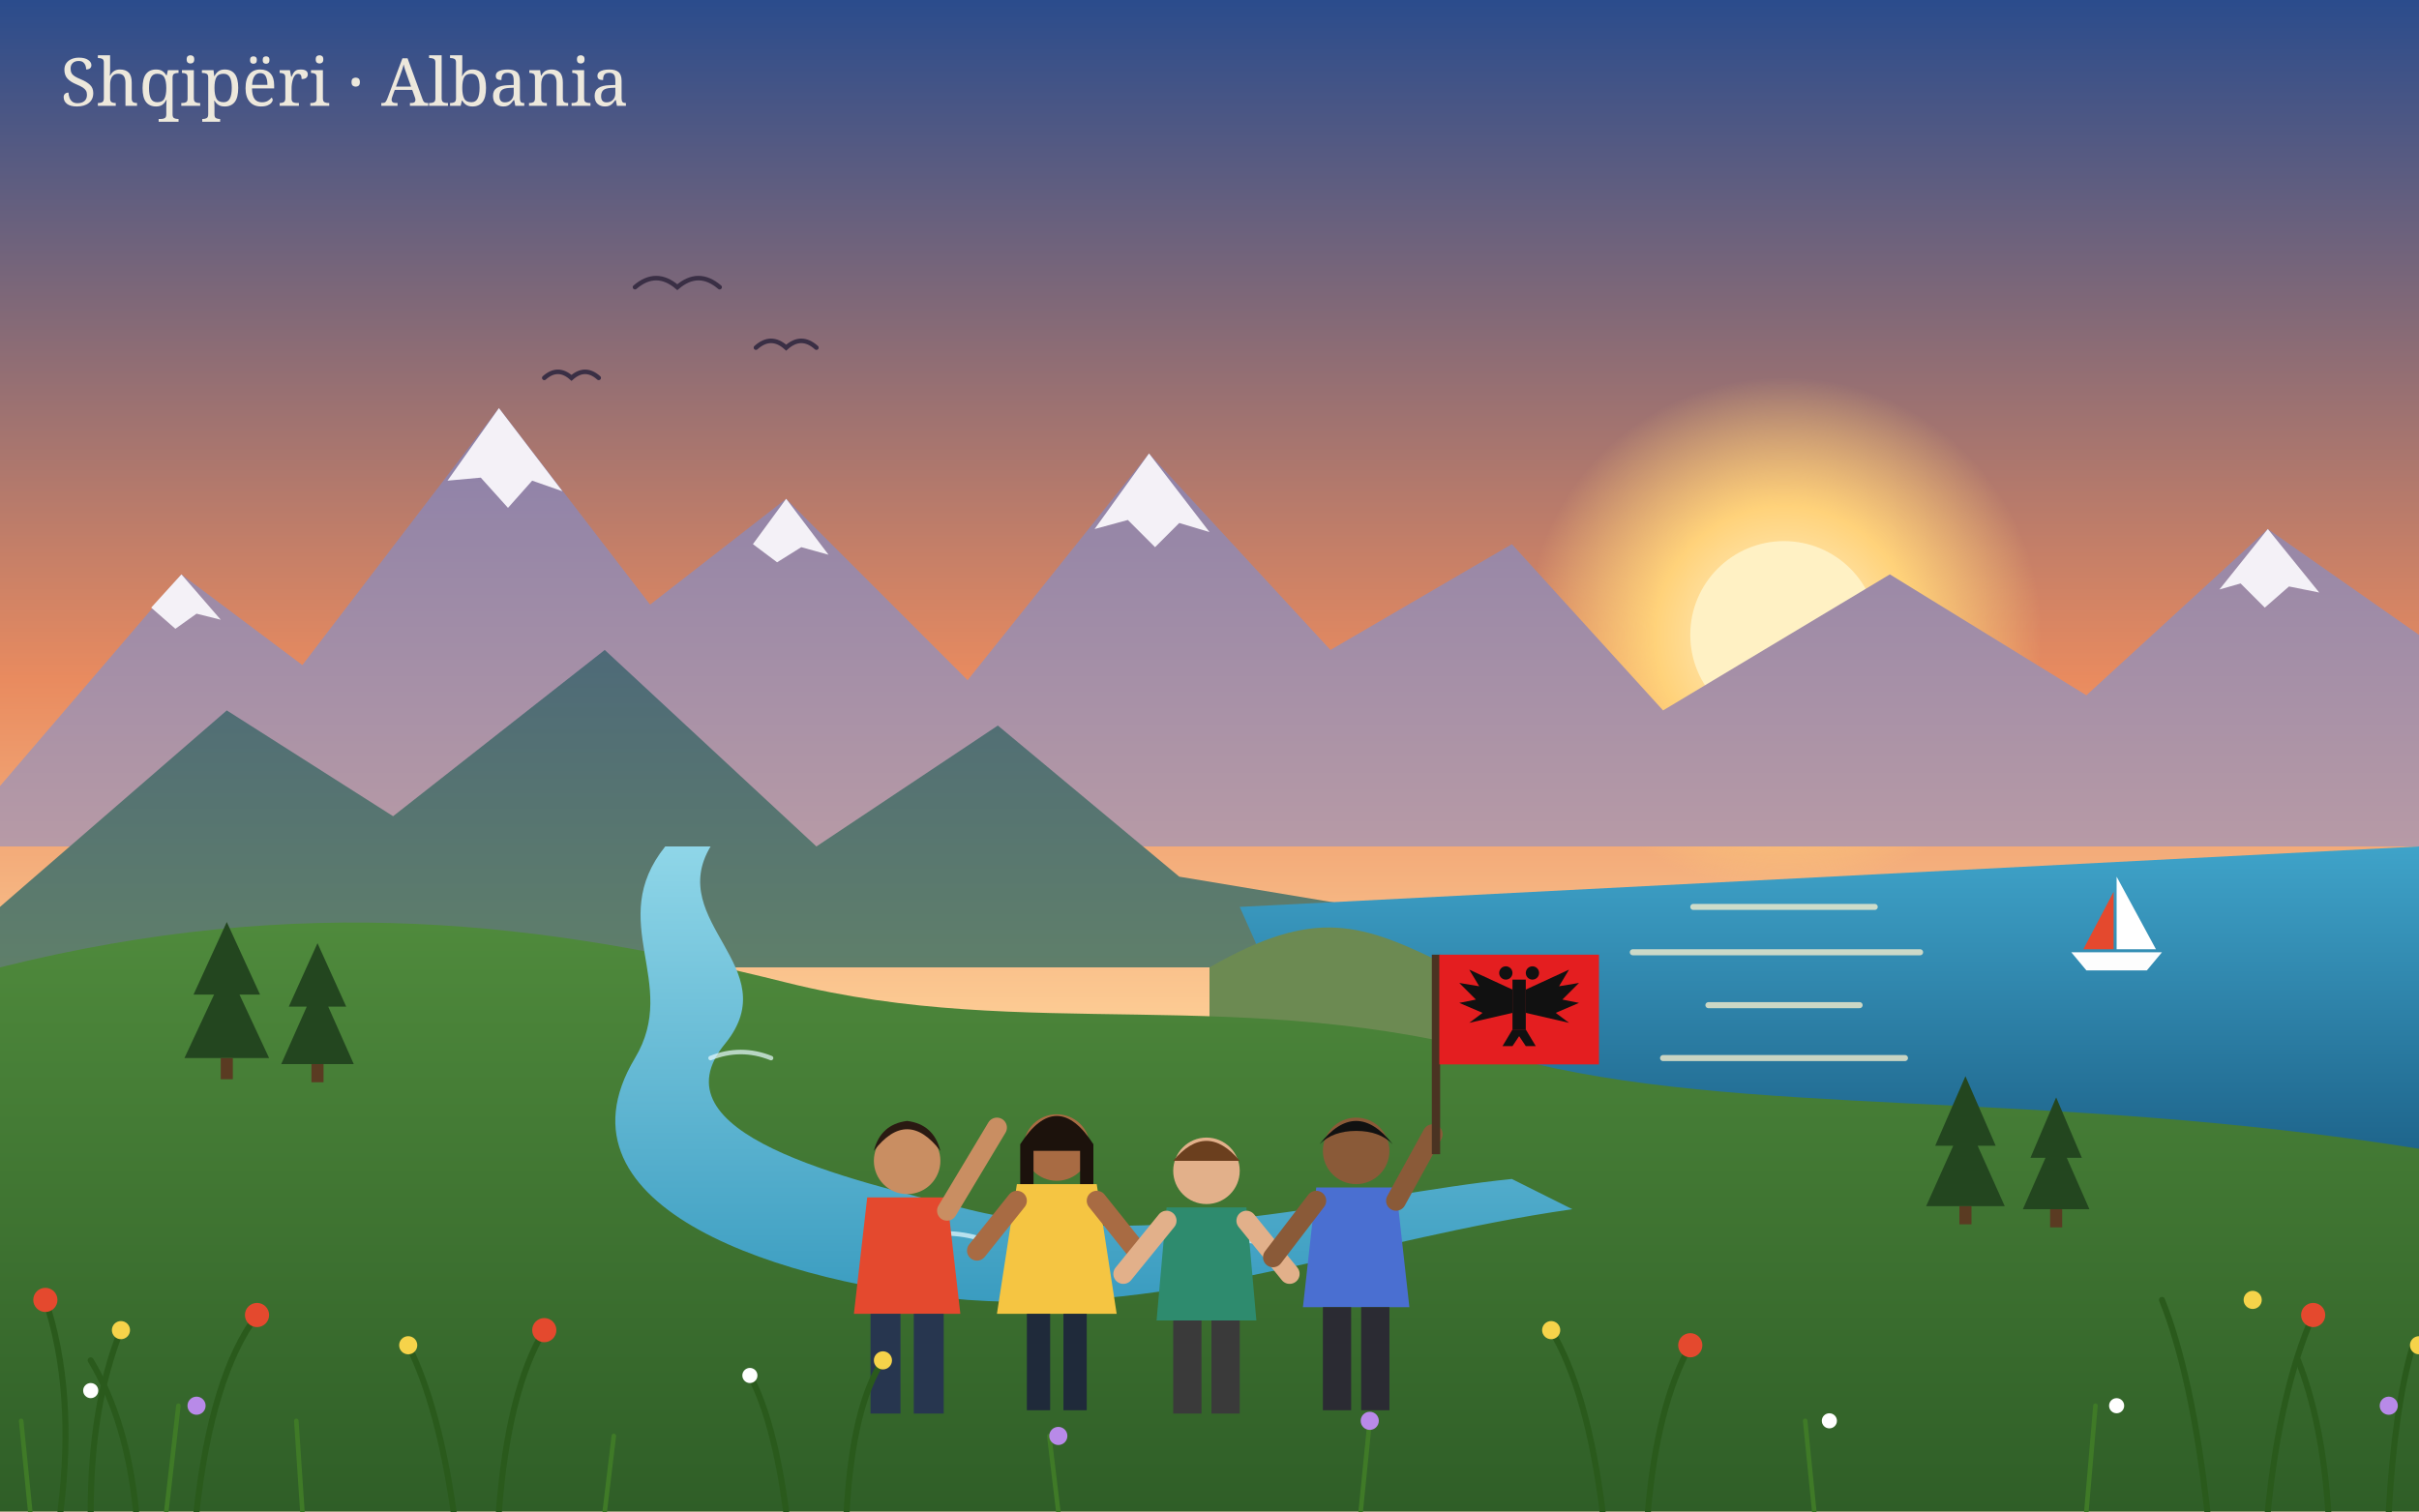
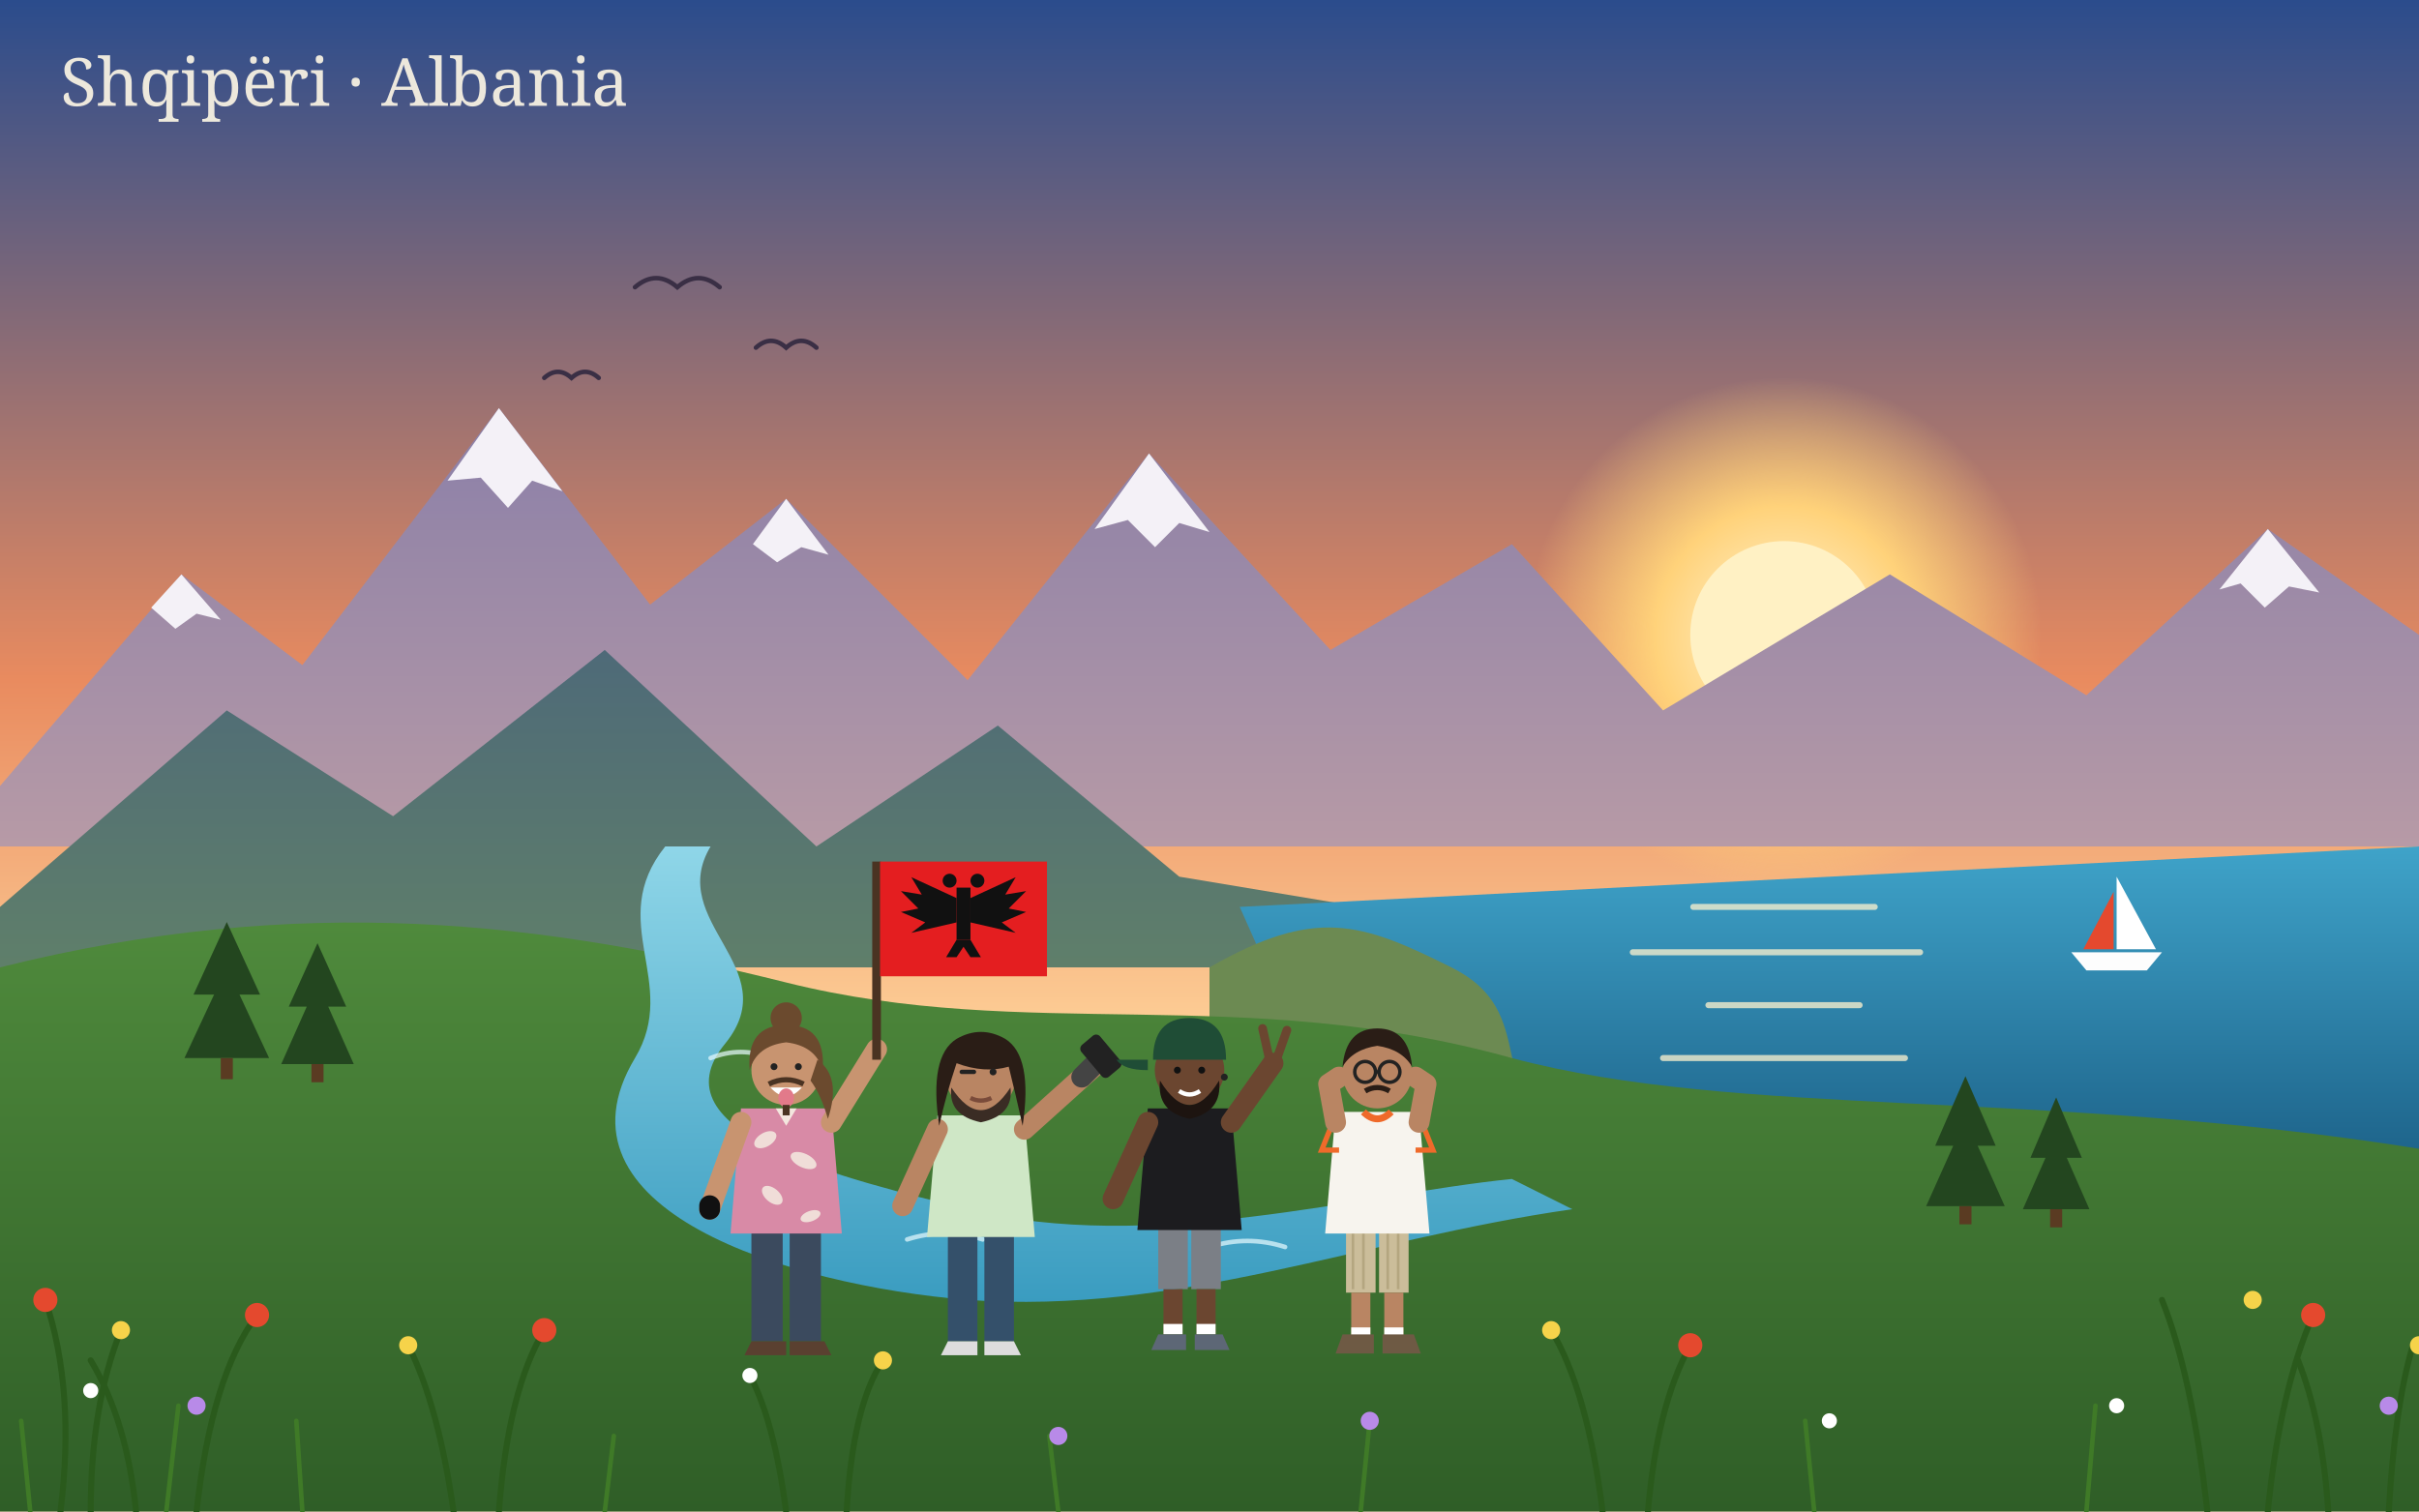
<svg xmlns="http://www.w3.org/2000/svg" viewBox="0 0 1600 1000" width="1600" height="1000">
  <defs>
    <linearGradient id="sky" x1="0" y1="0" x2="0" y2="1">
      <stop offset="0" stop-color="#2b4c8c" />
      <stop offset="0.45" stop-color="#e98b5f" />
      <stop offset="0.7" stop-color="#ffd39a" />
    </linearGradient>
    <linearGradient id="sea" x1="0" y1="0" x2="0" y2="1">
      <stop offset="0" stop-color="#3fa3c9" />
      <stop offset="1" stop-color="#1b5f86" />
    </linearGradient>
    <linearGradient id="river" x1="0" y1="0" x2="0" y2="1">
      <stop offset="0" stop-color="#8fd6e8" />
      <stop offset="1" stop-color="#3a9cc0" />
    </linearGradient>
    <linearGradient id="far" x1="0" y1="0" x2="0" y2="1">
      <stop offset="0" stop-color="#8a7fa8" />
      <stop offset="1" stop-color="#b79aa6" />
    </linearGradient>
    <linearGradient id="mid" x1="0" y1="0" x2="0" y2="1">
      <stop offset="0" stop-color="#4e6a78" />
      <stop offset="1" stop-color="#5f7f6a" />
    </linearGradient>
    <linearGradient id="near" x1="0" y1="0" x2="0" y2="1">
      <stop offset="0" stop-color="#4f8a3c" />
      <stop offset="1" stop-color="#2f5e27" />
    </linearGradient>
    <radialGradient id="sun" cx="0.5" cy="0.5" r="0.5">
      <stop offset="0" stop-color="#fff6d8" />
      <stop offset="0.5" stop-color="#ffd27a" />
      <stop offset="1" stop-color="#ffd27a" stop-opacity="0" />
    </radialGradient>
  </defs>
  <rect width="1600" height="1000" fill="url(#sky)" />
  <circle cx="1180" cy="420" r="170" fill="url(#sun)" />
  <circle cx="1180" cy="420" r="62" fill="#fff1c4" />
  <g fill="none" stroke="#3a2f45" stroke-width="3" stroke-linecap="round">
    <path d="M420 190 q14 -12 28 0 q14 -12 28 0" />
    <path d="M500 230 q10 -9 20 0 q10 -9 20 0" />
    <path d="M360 250 q9 -8 18 0 q9 -8 18 0" />
  </g>
  <path d="M0 520 L120 380 L200 440 L330 270 L430 400 L520 330 L640 450 L760 300 L880 430 L1000 360 L1100 470 L1250 380 L1380 460 L1500 350 L1600 420 L1600 560 L0 560 Z" fill="url(#far)" />
  <g fill="#f4f1f7">
    <path d="M330 270 L372 325 L352 318 L336 336 L318 316 L296 318 Z" />
    <path d="M760 300 L800 352 L780 346 L764 362 L746 344 L724 350 Z" />
    <path d="M520 330 L548 367 L530 362 L514 372 L498 360 Z" />
    <path d="M1500 350 L1534 392 L1514 388 L1498 402 L1482 386 L1468 390 Z" />
    <path d="M120 380 L146 410 L130 406 L116 416 L100 402 Z" />
  </g>
  <path d="M0 600 L150 470 L260 540 L400 430 L540 560 L660 480 L780 580 L900 600 L900 640 L0 640 Z" fill="url(#mid)" />
  <path d="M820 600 L1600 560 L1600 780 L900 780 Z" fill="url(#sea)" />
  <g stroke="#fff3cf" stroke-width="4" stroke-linecap="round" opacity="0.75">
    <line x1="1120" y1="600" x2="1240" y2="600" />
    <line x1="1080" y1="630" x2="1270" y2="630" />
    <line x1="1130" y1="665" x2="1230" y2="665" />
    <line x1="1100" y1="700" x2="1260" y2="700" />
  </g>
  <g transform="translate(1400 610)">
    <path d="M-30 20 L30 20 L20 32 L-20 32 Z" fill="#fdfdfd" />
    <path d="M0 -30 L0 18 L26 18 Z" fill="#ffffff" />
    <path d="M-2 -20 L-2 18 L-22 18 Z" fill="#e4492e" />
  </g>
  <path d="M800 640 C870 600 900 610 960 640 C1020 670 980 720 1040 780 L800 780 Z" fill="#6c8a52" />
  <path d="M0 640 C200 590 360 610 520 650 C680 690 820 650 1000 700 C1150 740 1350 720 1600 760 L1600 1000 L0 1000 Z" fill="url(#near)" />
  <path d="M470 560 C440 610 520 640 480 690 C430 750 560 780 640 800 C760 830 900 790 1000 780 L1040 800 C900 820 780 870 640 860 C520 850 360 800 420 700 C450 650 400 610 440 560 Z" fill="url(#river)" />
  <g stroke="#e8fbff" stroke-width="3" stroke-linecap="round" opacity="0.7" fill="none">
    <path d="M470 700 q20 -8 40 0" />
    <path d="M600 820 q25 -8 50 0" />
    <path d="M800 825 q25 -8 50 0" />
  </g>
  <g fill="#23461f">
    <path d="M150 640 l-28 60 h56 z M150 610 l-22 48 h44 z" />
    <path d="M210 650 l-24 54 h48 z M210 624 l-19 42 h38 z" />
    <path d="M1300 740 l-26 58 h52 z M1300 712 l-20 46 h40 z" />
    <path d="M1360 750 l-22 50 h44 z M1360 726 l-17 40 h34 z" />
  </g>
  <g fill="#5a3b22">
    <rect x="146" y="700" width="8" height="14" />
    <rect x="206" y="704" width="8" height="12" />
    <rect x="1296" y="798" width="8" height="12" />
    <rect x="1356" y="800" width="8" height="12" />
  </g>
-   <g id="friends" transform="translate(600 812) scale(1.1)">
-     <g transform="translate(0 40)">
-       <circle cx="0" cy="-80" r="20" fill="#c98e62" />
-       <path d="M-20 -86 q20 -26 40 0 q-4 -16 -20 -18 q-16 2 -20 18z" fill="#2a1a12" />
-       <path d="M-24 -58 h48 l8 70 h-64 z" fill="#e4492e" />
-       <rect x="-22" y="12" width="18" height="60" fill="#27364f" />
-       <rect x="4" y="12" width="18" height="60" fill="#27364f" />
-       <path d="M24 -50 l30 -50" stroke="#c98e62" stroke-width="12" stroke-linecap="round" />
-     </g>
-     <g transform="translate(90 34)">
-       <circle cx="0" cy="-82" r="20" fill="#a86b43" />
-       <path d="M-22 -84 q22 -34 44 0 v40 h-8 v-36 h-28 v36 h-8 z" fill="#1c120c" />
-       <path d="M-24 -60 h48 l12 78 h-72 z" fill="#f5c542" />
-       <rect x="-18" y="18" width="14" height="58" fill="#1f2a3a" />
-       <rect x="4" y="18" width="14" height="58" fill="#1f2a3a" />
-       <path d="M-24 -50 l-24 30" stroke="#a86b43" stroke-width="12" stroke-linecap="round" />
-       <path d="M24 -50 l24 30" stroke="#a86b43" stroke-width="12" stroke-linecap="round" />
-     </g>
-     <g transform="translate(180 44)">
-       <circle cx="0" cy="-78" r="20" fill="#e2b08a" />
-       <path d="M-20 -84 q20 -24 40 0 z" fill="#6b3f1e" />
-       <path d="M-24 -56 h48 l6 68 h-60 z" fill="#2e8b6e" />
-       <rect x="-20" y="12" width="17" height="56" fill="#3a3a3a" />
-       <rect x="3" y="12" width="17" height="56" fill="#3a3a3a" />
-       <path d="M-24 -48 l-26 32" stroke="#e2b08a" stroke-width="12" stroke-linecap="round" />
-       <path d="M24 -48 l26 32" stroke="#e2b08a" stroke-width="12" stroke-linecap="round" />
-     </g>
-     <g transform="translate(270 36)">
-       <circle cx="0" cy="-82" r="20" fill="#8a5a38" />
-       <path d="M-22 -86 q22 -28 44 0 q-8 -8 -22 -8 q-14 0 -22 8z" fill="#111" />
-       <path d="M-24 -60 h48 l8 72 h-64 z" fill="#4a6fd1" />
-       <rect x="-20" y="12" width="17" height="62" fill="#2b2b33" />
-       <rect x="3" y="12" width="17" height="62" fill="#2b2b33" />
-       <path d="M-24 -52 l-26 34" stroke="#8a5a38" stroke-width="12" stroke-linecap="round" />
-       <path d="M24 -52 l22 -40" stroke="#8a5a38" stroke-width="12" stroke-linecap="round" />
-       <line x1="48" y1="-200" x2="48" y2="-80" stroke="#4a3322" stroke-width="5" />
-       <rect x="50" y="-200" width="96" height="66" fill="#e41e20" />
-       <g fill="#111" transform="translate(98 -167)">
+   <g id="friends" transform="translate(520 800) scale(1.15)">
+     <g transform="translate(0 0)">
+       <rect x="-20" y="10" width="18" height="66" fill="#3b4a5e" />
+       <rect x="2" y="10" width="18" height="66" fill="#3b4a5e" />
+       <path d="M-20 76 h20 v8 h-24 z M2 76 h20 l4 8 h-24 z" fill="#5a4030" />
+       <path d="M-26 -58 h52 l6 72 h-64 z" fill="#d88aa6" />
+       <g fill="#f3e6de" opacity="0.9">
+         <ellipse cx="-12" cy="-40" rx="7" ry="4" transform="rotate(-30 -12 -40)" />
+         <ellipse cx="10" cy="-28" rx="8" ry="4" transform="rotate(25 10 -28)" />
+         <ellipse cx="-8" cy="-8" rx="7" ry="4" transform="rotate(40 -8 -8)" />
+         <ellipse cx="14" cy="4" rx="6" ry="3" transform="rotate(-20 14 4)" />
+       </g>
+       <path d="M-6 -58 l6 10 l6 -10" fill="#f3e6de" />
+       <path d="M-26 -50 l-18 50" stroke="#c89470" stroke-width="12" stroke-linecap="round" />
+       <path d="M-44 0 v-2" stroke="#111" stroke-width="12" stroke-linecap="round" />
+       <path d="M26 -50 l26 -42" stroke="#c89470" stroke-width="12" stroke-linecap="round" />
+       <circle cx="0" cy="-80" r="20" fill="#c89470" />
+       <path d="M-21 -80 q-2 -26 21 -26 q23 0 21 26 q-4 -14 -21 -16 q-17 2 -21 16z" fill="#6b4a2e" />
+       <circle cx="0" cy="-110" r="9" fill="#6b4a2e" />
+       <path d="M18 -86 q14 10 6 34 q-4 -14 -10 -22z" fill="#6b4a2e" />
+       <circle cx="-7" cy="-82" r="2" fill="#222" />
+       <circle cx="7" cy="-82" r="2" fill="#222" />
+       <path d="M-10 -72 q10 -5 20 0" stroke="#4a3322" stroke-width="3" fill="none" />
+       <path d="M-9 -70 q9 10 18 0 z" fill="#fff" />
+       <ellipse cx="0" cy="-64" rx="4.5" ry="5.5" fill="#e27a8a" />
+       <path d="M-2 -60 h4 v6 h-4z" fill="#4a3322" />
+       <line x1="52" y1="-200" x2="52" y2="-86" stroke="#4a3322" stroke-width="5" />
+       <rect x="54" y="-200" width="96" height="66" fill="#e41e20" />
+       <g fill="#111" transform="translate(102 -167)">
        <path d="M-4 -18 h8 v30 h-8 z" />
        <path d="M-4 -12 l-26 -12 l6 10 l-12 -2 l10 10 l-10 2 l14 6 l-8 6 l26 -6 z" />
        <path d="M4 -12 l26 -12 l-6 10 l12 -2 l-10 10 l10 2 l-14 6 l8 6 l-26 -6 z" />
        <circle cx="-8" cy="-22" r="4" />
        <circle cx="8" cy="-22" r="4" />
        <path d="M-4 12 l-6 10 h6 l4 -6 l4 6 h6 l-6 -10 z" />
      </g>
+     </g>
+     <g transform="translate(112 4)">
+       <rect x="-19" y="8" width="17" height="64" fill="#34506a" />
+       <rect x="2" y="8" width="17" height="64" fill="#34506a" />
+       <path d="M-19 72 h17 v8 h-21 z M2 72 h17 l4 8 h-21 z" fill="#ddd" />
+       <path d="M-25 -58 h50 l6 70 h-62 z" fill="#cfe7c6" />
+       <path d="M-25 -50 l-20 44" stroke="#b98563" stroke-width="12" stroke-linecap="round" />
+       <path d="M25 -50 l40 -36" stroke="#b98563" stroke-width="12" stroke-linecap="round" />
+       <path d="M58 -80 l6 -6" stroke="#444" stroke-width="12" stroke-linecap="round" />
+       <rect x="62" y="-104" width="14" height="24" rx="3" fill="#222" transform="rotate(-40 69 -92)" />
+       <circle cx="0" cy="-80" r="20" fill="#b98563" />
+       <path d="M-24 -52 q-6 -40 10 -50 q14 -8 28 0 q16 10 10 50 q-4 -18 -8 -34 q-14 4 -30 -2 q-6 18 -10 36z" fill="#2a1d16" />
+       <path d="M-17 -74 q17 26 34 0 q2 16 -17 20 q-19 -4 -17 -20z" fill="#3a2c24" />
+       <path d="M-11 -83 h7" stroke="#222" stroke-width="2.5" stroke-linecap="round" />
+       <circle cx="7" cy="-83" r="2" fill="#222" />
+       <path d="M-6 -68 q6 3 12 0" stroke="#7a4b3a" stroke-width="2.5" fill="none" />
+     </g>
+     <g transform="translate(232 0)">
+       <rect x="-18" y="10" width="17" height="36" fill="#7b7f86" />
+       <rect x="1" y="10" width="17" height="36" fill="#7b7f86" />
+       <rect x="-15" y="46" width="11" height="26" fill="#6b4630" />
+       <rect x="4" y="46" width="11" height="26" fill="#6b4630" />
+       <rect x="-15" y="66" width="11" height="6" fill="#fff" />
+       <rect x="4" y="66" width="11" height="6" fill="#fff" />
+       <path d="M-18 72 h16 v9 h-20 z M3 72 h16 l4 9 h-20 z" fill="#5d6776" />
+       <path d="M-24 -58 h48 l6 70 h-60 z" fill="#1c1c1f" />
+       <path d="M-24 -50 l-20 44" stroke="#6b4630" stroke-width="12" stroke-linecap="round" />
+       <path d="M24 -50 l24 -34" stroke="#6b4630" stroke-width="12" stroke-linecap="round" />
+       <path d="M46 -86 l-4 -18 M50 -86 l6 -17" stroke="#6b4630" stroke-width="5" stroke-linecap="round" />
+       <circle cx="0" cy="-80" r="20" fill="#6b4630" />
+       <path d="M-17 -74 q17 28 34 0 q2 18 -17 22 q-19 -4 -17 -22z" fill="#1d1410" />
+       <path d="M-21 -86 q0 -24 21 -24 q21 0 21 24 z" fill="#1f4d36" />
+       <path d="M-24 -86 h-18 q4 6 18 6z" fill="#1f4d36" />
+       <circle cx="-7" cy="-80" r="2" fill="#111" />
+       <circle cx="7" cy="-80" r="2" fill="#111" />
+       <path d="M-6 -68 q6 4 12 0" stroke="#fff" stroke-width="2.5" fill="none" />
+       <circle cx="20" cy="-76" r="2" fill="#222" />
+     </g>
+     <g transform="translate(340 2)">
+       <rect x="-18" y="10" width="17" height="36" fill="#cbbd9a" />
+       <rect x="1" y="10" width="17" height="36" fill="#cbbd9a" />
+       <g stroke="#b4a680" stroke-width="1.5">
+         <line x1="-14" y1="12" x2="-14" y2="44" />
+         <line x1="-8" y1="12" x2="-8" y2="44" />
+         <line x1="6" y1="12" x2="6" y2="44" />
+         <line x1="12" y1="12" x2="12" y2="44" />
+       </g>
+       <rect x="-15" y="46" width="11" height="26" fill="#b98563" />
+       <rect x="4" y="46" width="11" height="26" fill="#b98563" />
+       <rect x="-15" y="66" width="11" height="6" fill="#fff" />
+       <rect x="4" y="66" width="11" height="6" fill="#fff" />
+       <path d="M-20 70 h18 v11 h-22 z M3 70 h18 l4 11 h-22 z" fill="#6e5a44" />
+       <path d="M-24 -58 h48 l6 70 h-60 z" fill="#f7f4ee" />
+       <path d="M-8 -58 q8 8 16 0" stroke="#ef6a2a" stroke-width="4" fill="none" />
+       <path d="M-24 -56 l-8 20 h10" stroke="#ef6a2a" stroke-width="3" fill="none" />
+       <path d="M24 -56 l8 20 h-10" stroke="#ef6a2a" stroke-width="3" fill="none" />
+       <circle cx="0" cy="-80" r="20" fill="#b98563" />
+       <path d="M-20 -84 q2 -22 20 -22 q18 0 20 22 q-6 -10 -20 -12 q-14 2 -20 12z" fill="#2a1d16" />
+       <g fill="none" stroke="#222" stroke-width="2">
+         <circle cx="-7" cy="-81" r="6" />
+         <circle cx="7" cy="-81" r="6" />
+         <line x1="-1" y1="-81" x2="1" y2="-81" />
+       </g>
+       <path d="M-7 -70 q7 -4 14 0" stroke="#2a1d16" stroke-width="3" fill="none" />
+       <path d="M-24 -52 l-4 -22 l6 -4" stroke="#b98563" stroke-width="12" stroke-linecap="round" stroke-linejoin="round" fill="none" />
+       <path d="M24 -52 l4 -22 l-6 -4" stroke="#b98563" stroke-width="12" stroke-linecap="round" stroke-linejoin="round" fill="none" />
    </g>
  </g>
  <g stroke="#2a5a1c" stroke-width="4" stroke-linecap="round" fill="none">
    <path d="M40 1000 q10 -80 -10 -140" />
    <path d="M60 1000 q0 -70 20 -120" />
    <path d="M90 1000 q-6 -60 -30 -100" />
    <path d="M130 1000 q10 -90 40 -130" />
    <path d="M300 1000 q-10 -70 -30 -110" />
    <path d="M330 1000 q6 -80 30 -120" />
    <path d="M520 1000 q-8 -60 -24 -90" />
    <path d="M560 1000 q4 -70 24 -100" />
    <path d="M1060 1000 q-10 -80 -34 -120" />
    <path d="M1090 1000 q6 -70 28 -110" />
    <path d="M1460 1000 q-10 -90 -30 -140" />
    <path d="M1500 1000 q8 -80 30 -130" />
    <path d="M1540 1000 q-4 -60 -20 -100" />
    <path d="M1580 1000 q4 -70 16 -110" />
  </g>
  <g stroke="#3f7a27" stroke-width="3" stroke-linecap="round" fill="none">
    <path d="M20 1000 l-6 -60" />
    <path d="M110 1000 l8 -70" />
    <path d="M200 1000 l-4 -60" />
    <path d="M400 1000 l6 -50" />
    <path d="M700 1000 l-6 -50" />
    <path d="M900 1000 l6 -60" />
    <path d="M1200 1000 l-6 -60" />
    <path d="M1380 1000 l6 -70" />
  </g>
  <g>
    <g fill="#e4492e">
      <circle cx="30" cy="860" r="8" />
      <circle cx="170" cy="870" r="8" />
      <circle cx="360" cy="880" r="8" />
      <circle cx="1118" cy="890" r="8" />
      <circle cx="1530" cy="870" r="8" />
    </g>
    <g fill="#f6d34a">
      <circle cx="80" cy="880" r="6" />
      <circle cx="270" cy="890" r="6" />
      <circle cx="584" cy="900" r="6" />
      <circle cx="1026" cy="880" r="6" />
      <circle cx="1600" cy="890" r="6" />
      <circle cx="1490" cy="860" r="6" />
    </g>
    <g fill="#fff">
      <circle cx="60" cy="920" r="5" />
      <circle cx="496" cy="910" r="5" />
      <circle cx="1210" cy="940" r="5" />
      <circle cx="1400" cy="930" r="5" />
    </g>
    <g fill="#b88ae8">
      <circle cx="130" cy="930" r="6" />
      <circle cx="700" cy="950" r="6" />
      <circle cx="906" cy="940" r="6" />
      <circle cx="1580" cy="930" r="6" />
    </g>
  </g>
  <text x="40" y="70" font-family="Georgia, serif" font-size="44" fill="#fff8e6" opacity="0.9">Shqipëri · Albania</text>
</svg>
